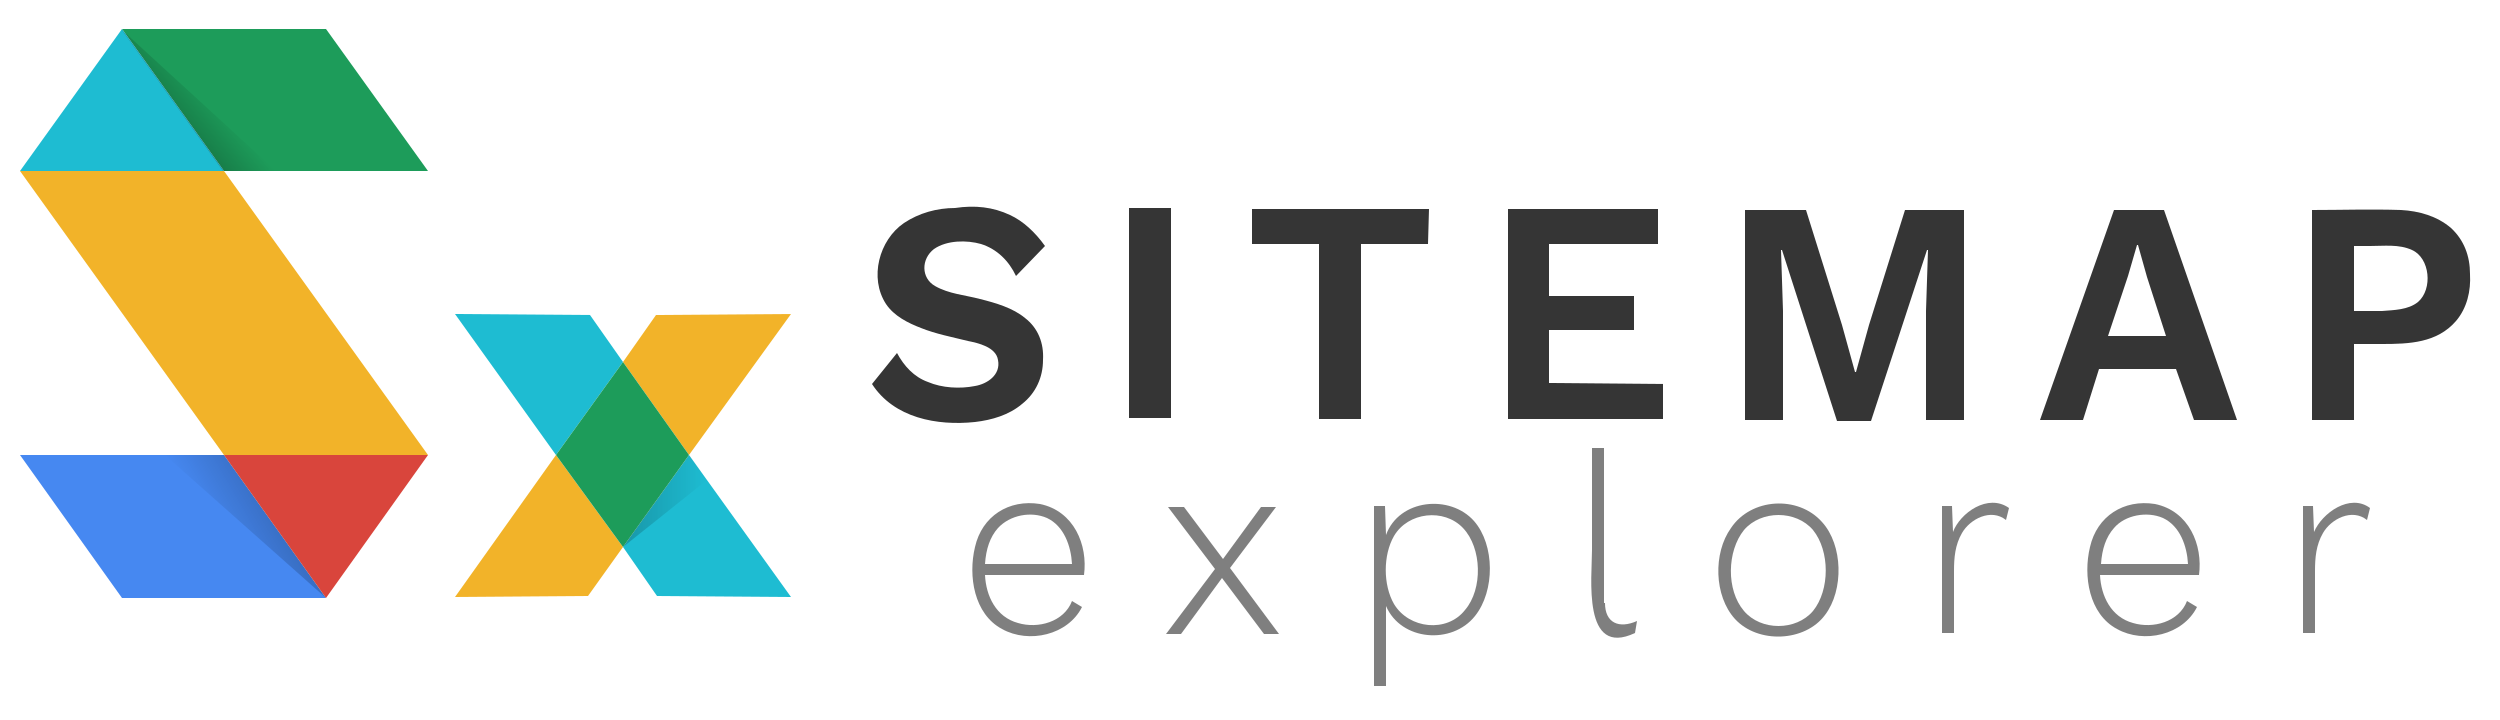
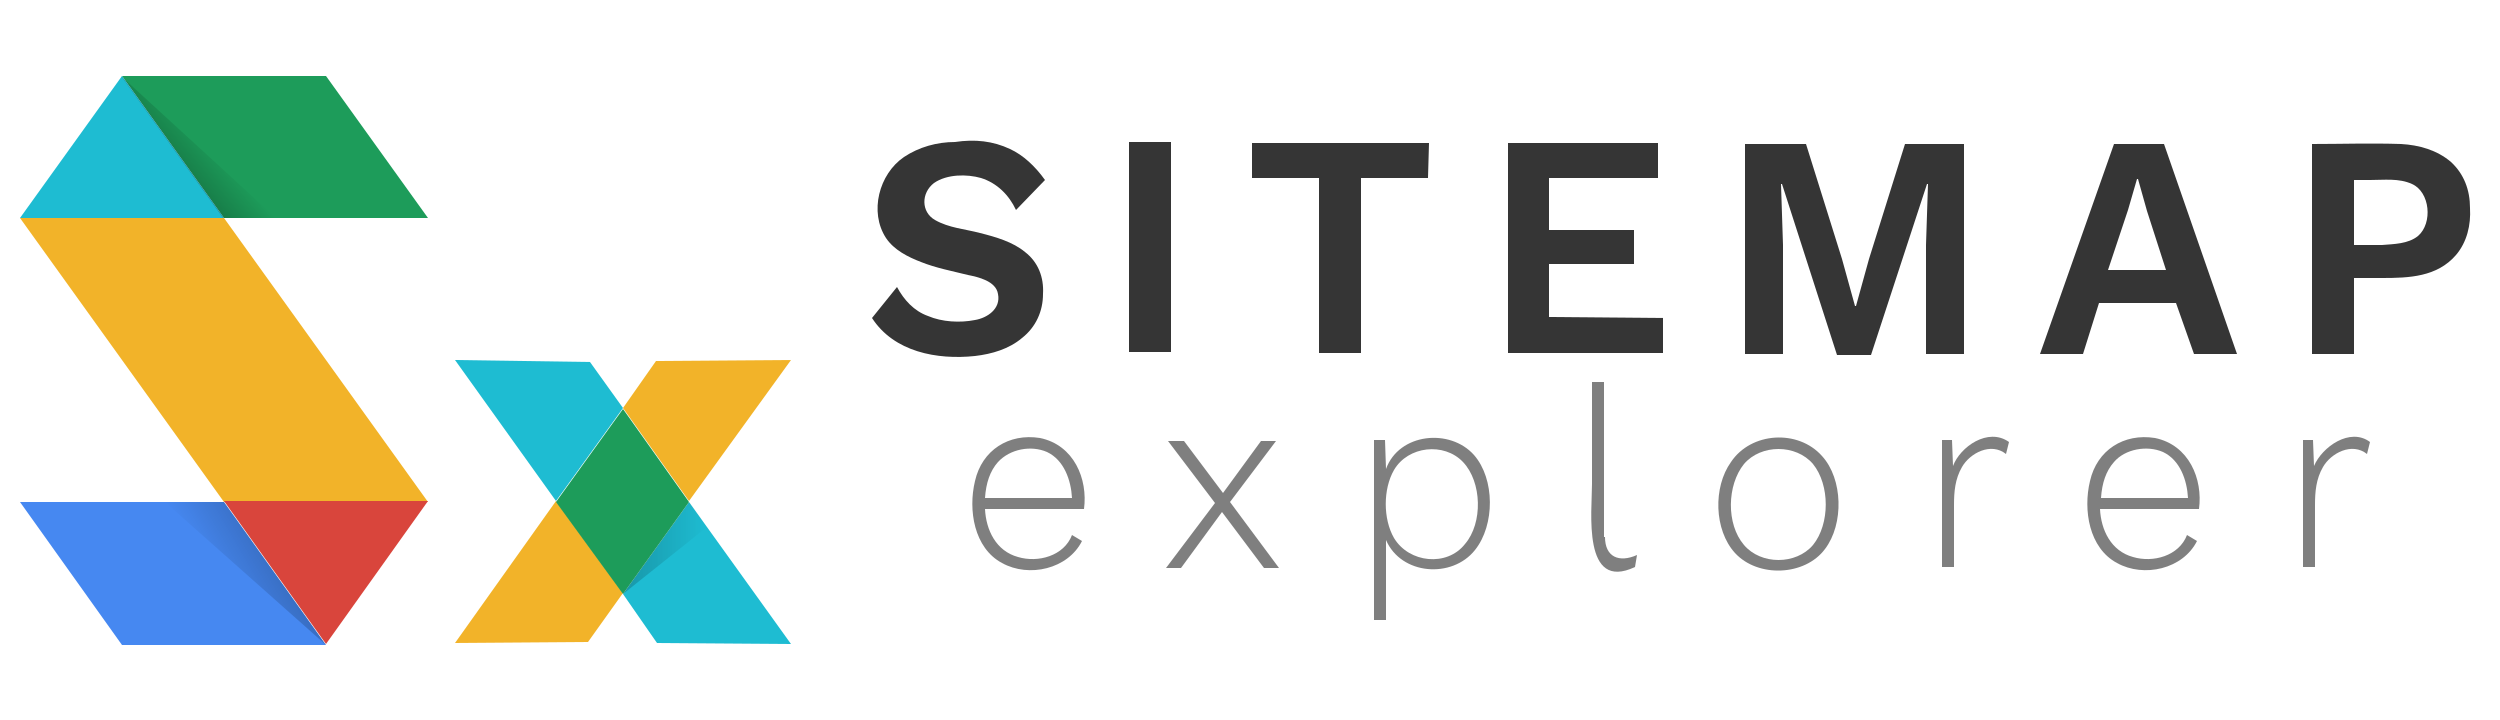
<svg xmlns="http://www.w3.org/2000/svg" xmlns:xlink="http://www.w3.org/1999/xlink" enable-background="new 0 0 250 72" viewBox="0 0 250 72">
  <linearGradient id="a">
    <stop offset=".001" stop-opacity="0" />
    <stop offset="1" stop-opacity=".2" />
  </linearGradient>
-   <linearGradient id="b" gradientUnits="userSpaceOnUse" x1="20.86" x2="17.746" xlink:href="#a" y1="9.134" y2="11.747" />
-   <linearGradient id="c" gradientUnits="userSpaceOnUse" x1="21.584" x2="27.523" xlink:href="#a" y1="54.364" y2="50.934" />
-   <linearGradient id="d" gradientTransform="matrix(-.7071 -.7071 .7071 -.7071 -104.7659 775.6046)" gradientUnits="userSpaceOnUse" x1="394.878" x2="388.915" y1="631.114" y2="637.077">
+   <linearGradient id="b" gradientTransform="matrix(1 0 0 -1 0 74)" gradientUnits="userSpaceOnUse" x1="20.869" x2="17.755" xlink:href="#a" y1="60.205" y2="57.592" />
+   <linearGradient id="c" gradientTransform="matrix(1 0 0 -1 0 74)" gradientUnits="userSpaceOnUse" x1="21.583" x2="27.523" xlink:href="#a" y1="14.987" y2="18.416" />
+   <linearGradient id="d" gradientTransform="matrix(-.7071 -.7071 -.7071 .7071 38.7843 643.0662)" gradientUnits="userSpaceOnUse" x1="399.416" x2="393.453" y1="-432.64" y2="-438.603">
    <stop offset="0" stop-opacity=".2" />
    <stop offset="1" stop-opacity="0" />
  </linearGradient>
-   <path d="m101 21.5c1.3.6 2.5 1.7 3.5 3.1l-2.9 3c-.7-1.5-1.9-2.7-3.5-3.2-1.4-.4-3.4-.4-4.7.5-1.3 1-1.3 2.9.1 3.7s3 .9 4.5 1.3c1.6.4 3.3.9 4.5 1.9 1.3 1 1.9 2.5 1.8 4.2 0 1.7-.7 3.3-2.1 4.4-1.3 1.1-3 1.6-4.7 1.8-3.8.4-8.1-.4-10.3-3.8l2.5-3.1c.7 1.3 1.7 2.4 3.1 2.9 1.4.6 3.2.7 4.7.4 1.2-.2 2.6-1.1 2.3-2.6-.2-1.3-2-1.7-3-1.9-1.6-.4-3.2-.7-4.7-1.3-1.3-.5-2.7-1.2-3.5-2.4-1.7-2.6-.7-6.4 1.8-8.1 1.5-1 3.3-1.5 5.1-1.5 2-.3 3.8-.1 5.5.7z" fill="#353535" />
-   <path d="m117.1 41.8h-4.2v-21h4.2z" fill="#353535" />
-   <path d="m142.8 24.4h-6.7v17.5h-4.2v-17.5h-6.7v-3.5h17.7z" fill="#353535" />
-   <path d="m166.3 38.4v3.5h-15.5v-21h15v3.5h-10.9v5.2h8.5v3.4h-8.5v5.3z" fill="#353535" />
-   <path d="m196.4 42h-3.8v-10.9l.2-6.1h-.1l-5.6 17.1h-3.4l-5.5-17.1h-.1l.2 6.1v10.9h-3.8v-21h6.1l3.6 11.5 1.3 4.7h.1l1.3-4.7 3.6-11.5h5.9z" fill="#353535" />
-   <path d="m217.6 36.9h-7.7l-1.6 5.1h-4.3l7.4-21h5l7.3 21h-4.3zm-1-3.3-1.9-5.9-.9-3.2h-.1l-.9 3.1-2 6z" fill="#353535" />
-   <path d="m245.1 22.8c1.3 1.2 1.9 2.8 1.9 4.6.1 1.7-.3 3.4-1.4 4.7-1.9 2.2-4.7 2.3-7.4 2.3-.9 0-1.9 0-2.8 0v7.6h-4.2v-21c2.9 0 5.9-.1 8.9 0 1.8.1 3.6.6 5 1.8zm-3.3 7.4c1.5-1.3 1.2-4.4-.6-5.2-1.3-.6-2.8-.4-4.2-.4-.5 0-1.1 0-1.6 0v6.5h2.8c1.2-.1 2.6-.1 3.6-.9z" fill="#353535" />
+   <path d="m101 14.9c1.3.6 2.5 1.7 3.5 3.1l-2.9 3c-.7-1.5-1.9-2.7-3.5-3.2-1.4-.4-3.4-.4-4.7.5-1.3 1-1.3 2.9.1 3.7s3 .9 4.5 1.3c1.6.4 3.3.9 4.5 1.9 1.3 1 1.9 2.5 1.8 4.2 0 1.7-.7 3.3-2.1 4.4-1.3 1.1-3 1.6-4.7 1.8-3.8.4-8.1-.4-10.3-3.8l2.5-3.1c.7 1.3 1.7 2.4 3.1 2.9 1.4.6 3.2.7 4.7.4 1.2-.2 2.6-1.1 2.3-2.6-.2-1.3-2-1.7-3-1.9-1.6-.4-3.2-.7-4.7-1.3-1.3-.5-2.7-1.2-3.5-2.4-1.7-2.6-.7-6.4 1.8-8.1 1.5-1 3.3-1.5 5.1-1.5 2-.3 3.8-.1 5.5.7z" fill="#353535" />
+   <path d="m117.1 35.2h-4.2v-21h4.2z" fill="#353535" />
+   <path d="m142.8 17.8h-6.7v17.5h-4.2v-17.5h-6.7v-3.5h17.7z" fill="#353535" />
+   <path d="m166.3 31.8v3.5h-15.5v-21h15v3.5h-10.9v5.2h8.5v3.4h-8.5v5.3z" fill="#353535" />
+   <path d="m196.4 35.4h-3.8v-10.9l.2-6.1h-.1l-5.6 17.1h-3.4l-5.5-17.1h-.1l.2 6.1v10.9h-3.8v-21h6.1l3.6 11.5 1.3 4.7h.1l1.3-4.7 3.6-11.5h5.9z" fill="#353535" />
+   <path d="m217.6 30.3h-7.7l-1.6 5.1h-4.3l7.4-21h5l7.3 21h-4.3zm-1-3.3-1.9-5.9-.9-3.2h-.1l-.9 3.1-2 6z" fill="#353535" />
+   <path d="m245.1 16.2c1.3 1.2 1.9 2.8 1.9 4.6.1 1.7-.3 3.4-1.4 4.7-1.9 2.2-4.7 2.3-7.4 2.3-.9 0-1.9 0-2.8 0v7.6h-4.2v-21c2.9 0 5.9-.1 8.9 0 1.8.1 3.6.6 5 1.8zm-3.3 7.4c1.5-1.3 1.2-4.4-.6-5.2-1.3-.6-2.8-.4-4.2-.4-.5 0-1.1 0-1.6 0v6.5h2.8c1.2-.1 2.6-.1 3.6-.9z" fill="#353535" />
  <g fill="#7f7f7f">
-     <path d="m108.4 57.5h-9.9c.1 2.1 1.1 4.2 3.3 4.8 2 .6 4.6-.1 5.4-2.2l1 .6c-1.4 2.8-5.3 3.7-8 2.2-2.8-1.5-3.4-5.3-2.7-8.2.7-3.1 3.4-4.8 6.5-4.3 3.4.7 4.8 4.1 4.4 7.1zm-8.6-4.7c-.8.9-1.2 2.1-1.3 3.6h8.7c-.1-1.8-.8-3.8-2.5-4.6-1.6-.7-3.7-.3-4.9 1z" />
-     <path d="m126.4 63.4-4.2-5.6-4.1 5.6h-1.5l4.9-6.5-4.7-6.2h1.6l3.9 5.2 3.8-5.2h1.5l-4.6 6.1 4.9 6.6z" />
-     <path d="m147.4 52.1c2.1 2.4 2.1 7 .1 9.5-2.3 2.9-7.4 2.5-8.9-1v8h-1.2v-18h1.1l.1 2.9c1.3-3.6 6.4-4.1 8.8-1.4zm-.9 8.9c1.8-2.1 1.7-6.2-.2-8.2s-5.5-1.6-6.9.8c-1.1 1.9-1.1 4.9 0 6.8 1.5 2.5 5.3 2.9 7.1.6z" />
-     <path d="m160.5 60.3c0 2 1.4 2.6 3.2 1.8l-.2 1.2c-5.3 2.5-4.3-5.6-4.3-8.3 0-3.4 0-6.8 0-10.2h1.2v15.5z" />
-     <path d="m182.2 52.2c2.1 2.3 2.2 6.8.3 9.3-2 2.7-6.7 2.9-9 .4-2.1-2.3-2.2-6.6-.4-9.1 2-3 6.7-3.3 9.1-.6zm-7.8.8c-1.7 2.1-1.8 6 0 8.1 1.7 2 5.2 2 6.9 0 1.7-2.1 1.7-6 0-8.1-1.7-2-5.2-2-6.9 0z" />
-     <path d="m200.9 50.8-.3 1.2c-1.5-1.2-3.6-.1-4.4 1.3-.7 1.2-.8 2.5-.8 3.8v6.2h-1.2v-12.7h1l.1 2.6c.7-1.9 3.5-3.9 5.6-2.4z" />
-     <path d="m219.9 57.5h-9.9c.1 2.1 1.1 4.2 3.3 4.8 2 .6 4.6-.1 5.4-2.2l1 .6c-1.4 2.8-5.3 3.7-8 2.2-2.8-1.5-3.4-5.3-2.7-8.2.7-3.1 3.4-4.8 6.5-4.3 3.4.7 4.8 4.1 4.4 7.1zm-8.5-4.7c-.8.9-1.2 2.1-1.3 3.6h8.7c-.1-1.8-.8-3.8-2.5-4.6-1.6-.7-3.8-.3-4.9 1z" />
-     <path d="m237 50.8-.3 1.2c-1.5-1.2-3.6-.1-4.4 1.3-.7 1.2-.8 2.5-.8 3.8v6.2h-1.2v-12.7h1l.1 2.6c.8-1.9 3.6-3.9 5.6-2.4z" />
+     <path d="m108.4 50.9h-9.9c.1 2.1 1.1 4.2 3.3 4.8 2 .6 4.6-.1 5.4-2.2l1 .6c-1.4 2.8-5.3 3.7-8 2.2-2.8-1.5-3.4-5.3-2.7-8.2.7-3.1 3.4-4.8 6.5-4.3 3.4.7 4.8 4.1 4.4 7.1zm-8.6-4.7c-.8.9-1.2 2.1-1.3 3.6h8.7c-.1-1.8-.8-3.8-2.5-4.6-1.6-.7-3.7-.3-4.9 1z" />
+     <path d="m126.4 56.8-4.2-5.6-4.1 5.6h-1.5l4.9-6.5-4.7-6.2h1.6l3.9 5.2 3.8-5.2h1.5l-4.6 6.1 4.9 6.6z" />
+     <path d="m147.4 45.5c2.1 2.4 2.1 7 .1 9.5-2.3 2.9-7.4 2.5-8.9-1v8h-1.2v-18h1.1l.1 2.9c1.3-3.6 6.4-4.1 8.8-1.4zm-.9 8.9c1.8-2.1 1.7-6.2-.2-8.2s-5.5-1.6-6.9.8c-1.1 1.9-1.1 4.9 0 6.8 1.5 2.5 5.3 2.9 7.1.6z" />
+     <path d="m160.5 53.7c0 2 1.4 2.6 3.2 1.8l-.2 1.2c-5.3 2.5-4.3-5.6-4.3-8.3 0-3.4 0-6.8 0-10.2h1.2v15.5z" />
+     <path d="m182.2 45.6c2.1 2.3 2.2 6.8.3 9.3-2 2.7-6.7 2.9-9 .4-2.1-2.3-2.2-6.6-.4-9.1 2-3 6.7-3.3 9.1-.6zm-7.8.8c-1.7 2.1-1.8 6 0 8.1 1.7 2 5.2 2 6.9 0 1.7-2.1 1.7-6 0-8.1-1.7-2-5.2-2-6.9 0z" />
+     <path d="m200.9 44.2-.3 1.2c-1.5-1.2-3.6-.1-4.4 1.3-.7 1.2-.8 2.5-.8 3.8v6.2h-1.2v-12.7h1l.1 2.6c.7-1.9 3.5-3.9 5.6-2.4z" />
+     <path d="m219.9 50.9h-9.9c.1 2.1 1.1 4.2 3.3 4.8 2 .6 4.6-.1 5.4-2.2l1 .6c-1.4 2.8-5.3 3.7-8 2.2-2.8-1.5-3.4-5.3-2.7-8.2.7-3.1 3.4-4.8 6.5-4.3 3.4.7 4.8 4.1 4.4 7.1zm-8.5-4.7c-.8.9-1.2 2.1-1.3 3.6h8.7c-.1-1.8-.8-3.8-2.5-4.6-1.6-.7-3.8-.3-4.9 1z" />
+     <path d="m237 44.2-.3 1.2c-1.5-1.2-3.6-.1-4.4 1.3-.7 1.2-.8 2.5-.8 3.8v6.2h-1.2v-12.7h1l.1 2.6c.8-1.9 3.6-3.9 5.6-2.4z" />
  </g>
-   <path d="m59 31.5-13.5-.1 10.1 14.1 6.7-9.3z" fill="#1ebcd2" />
-   <path d="m62.3 54.7 3.4 4.9 13.4.1-10.2-14.2z" fill="#1ebcd2" />
-   <path d="m45.5 59.7 13.3-.1 3.5-4.9-6.7-9.2z" fill="#f2b329" />
-   <path d="m79.1 31.4-13.5.1-3.3 4.7 6.6 9.3z" fill="#f2b329" />
-   <path d="m62.3 36.2-6.7 9.3 6.7 9.2 6.6-9.2z" fill="#1d9c5a" />
-   <path d="m42.8 17.1-10.2-14.2h-20.4l10.2 14.2z" fill="#1d9c5a" />
-   <path d="m2 17.1 10.2-14.2z" fill="#d9453c" />
-   <path d="m2 45.5 10.2 14.3h20.4l-10.2-14.3z" fill="#4688f1" />
-   <path d="m2 17.1 20.4 28.4h20.4l-20.4-28.4z" fill="#f2b329" />
-   <path d="m12.2 2.9-10.2 14.2h20.4z" fill="#1ebcd2" />
-   <path d="m32.6 59.8 10.2-14.3h-20.4z" fill="#d9453c" />
-   <path d="m22.3 17.1h5.3l-15.5-14.2z" fill="url(#b)" />
-   <path d="m16.5 45.5 16.1 14.3-10.2-14.3z" fill="url(#c)" />
-   <path d="m62.3 54.7 6.6-9.2.7.9 1.1 1.6z" fill="url(#d)" />
+   <path d="m59 36.2-13.5-.2 10.1 14.1 6.7-9.3z" fill="#1ebcd2" />
+   <path d="m62.3 59.4 3.4 4.9 13.4.1-10.2-14.2z" fill="#1ebcd2" />
+   <path d="m45.5 64.3 13.3-.1 3.5-4.9-6.7-9.2z" fill="#f2b329" />
+   <path d="m79.1 36-13.5.1-3.3 4.7 6.6 9.3z" fill="#f2b329" />
+   <path d="m62.3 40.9-6.7 9.3 6.7 9.2 6.6-9.2z" fill="#1d9c5a" />
+   <path d="m42.8 21.8-10.2-14.2h-20.4l10.2 14.2z" fill="#1d9c5a" />
+   <path d="m2 50.2 10.2 14.3h20.4l-10.2-14.3z" fill="#4688f1" />
+   <path d="m2 21.8 20.4 28.4h20.4l-20.4-28.4z" fill="#f2b329" />
+   <path d="m12.2 7.6-10.2 14.2h20.4z" fill="#1ebcd2" />
+   <path d="m32.6 64.4 10.2-14.3h-20.4z" fill="#d9453c" />
+   <path d="m22.3 21.8h5.3l-15.5-14.2z" fill="url(#b)" />
+   <path d="m16.5 50.2 16.1 14.3-10.2-14.3z" fill="url(#c)" />
+   <path d="m62.3 59.4 6.6-9.2.7.9 1.1 1.6z" fill="url(#d)" />
</svg>
